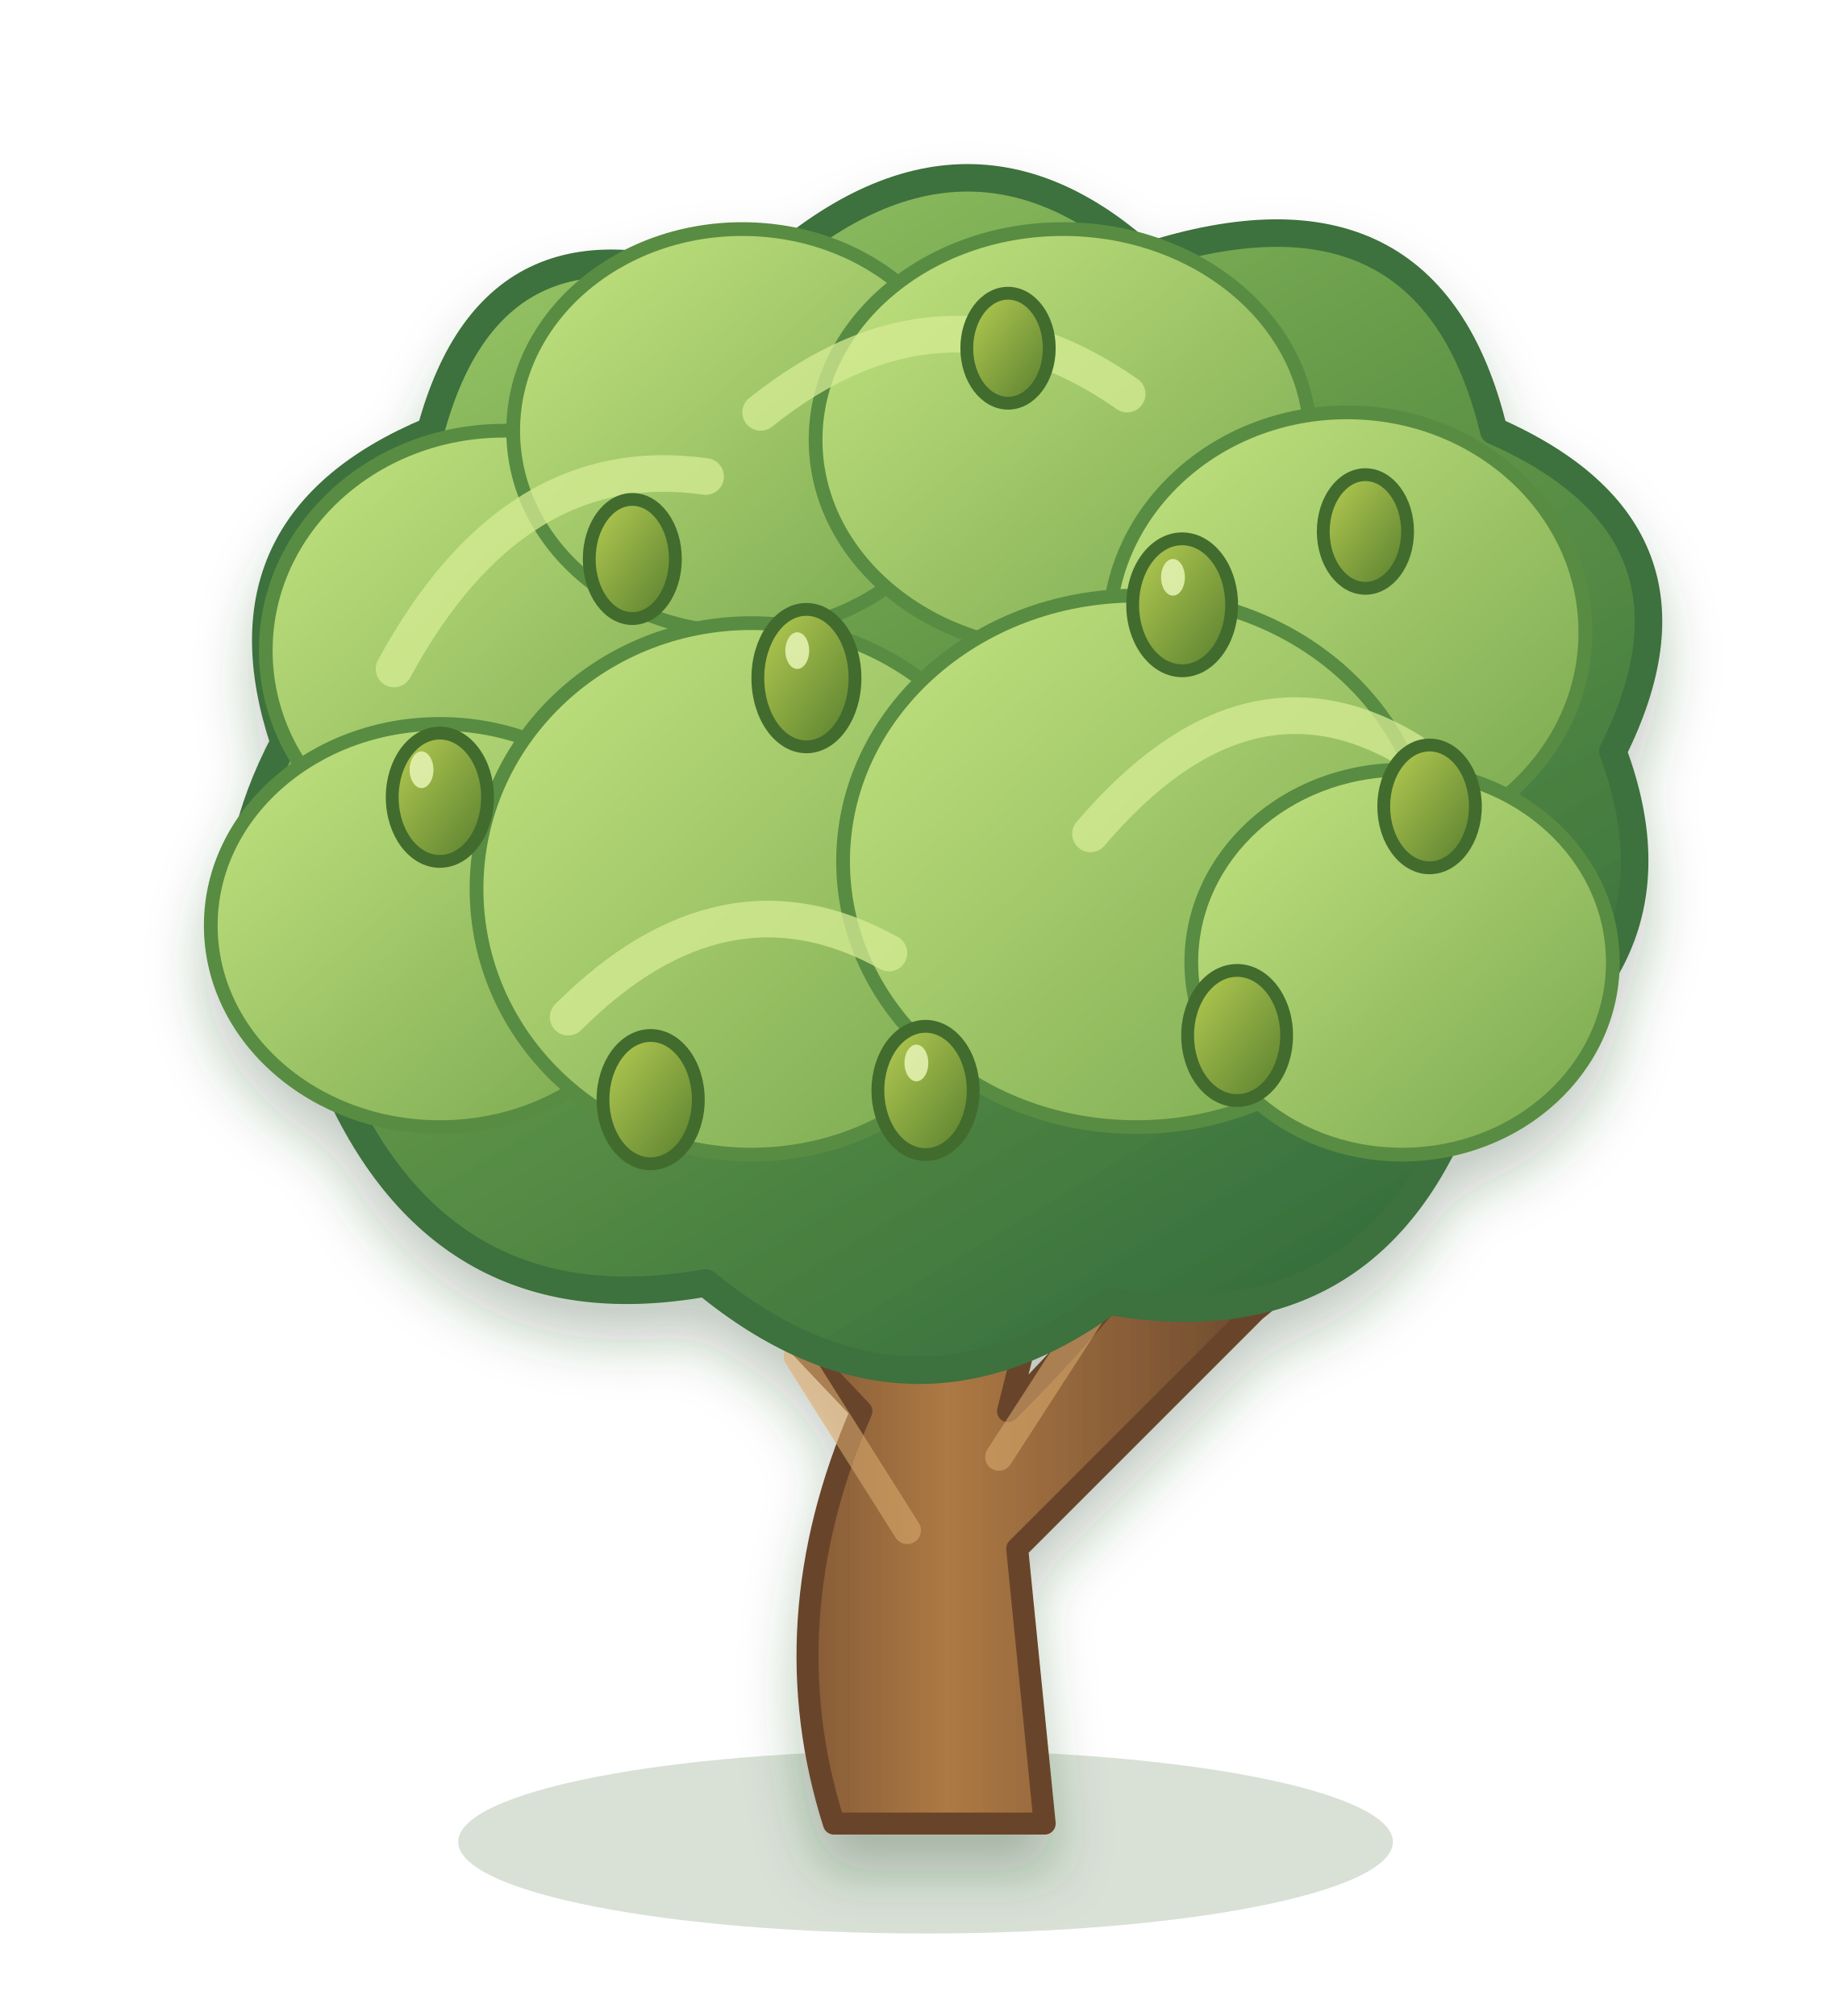
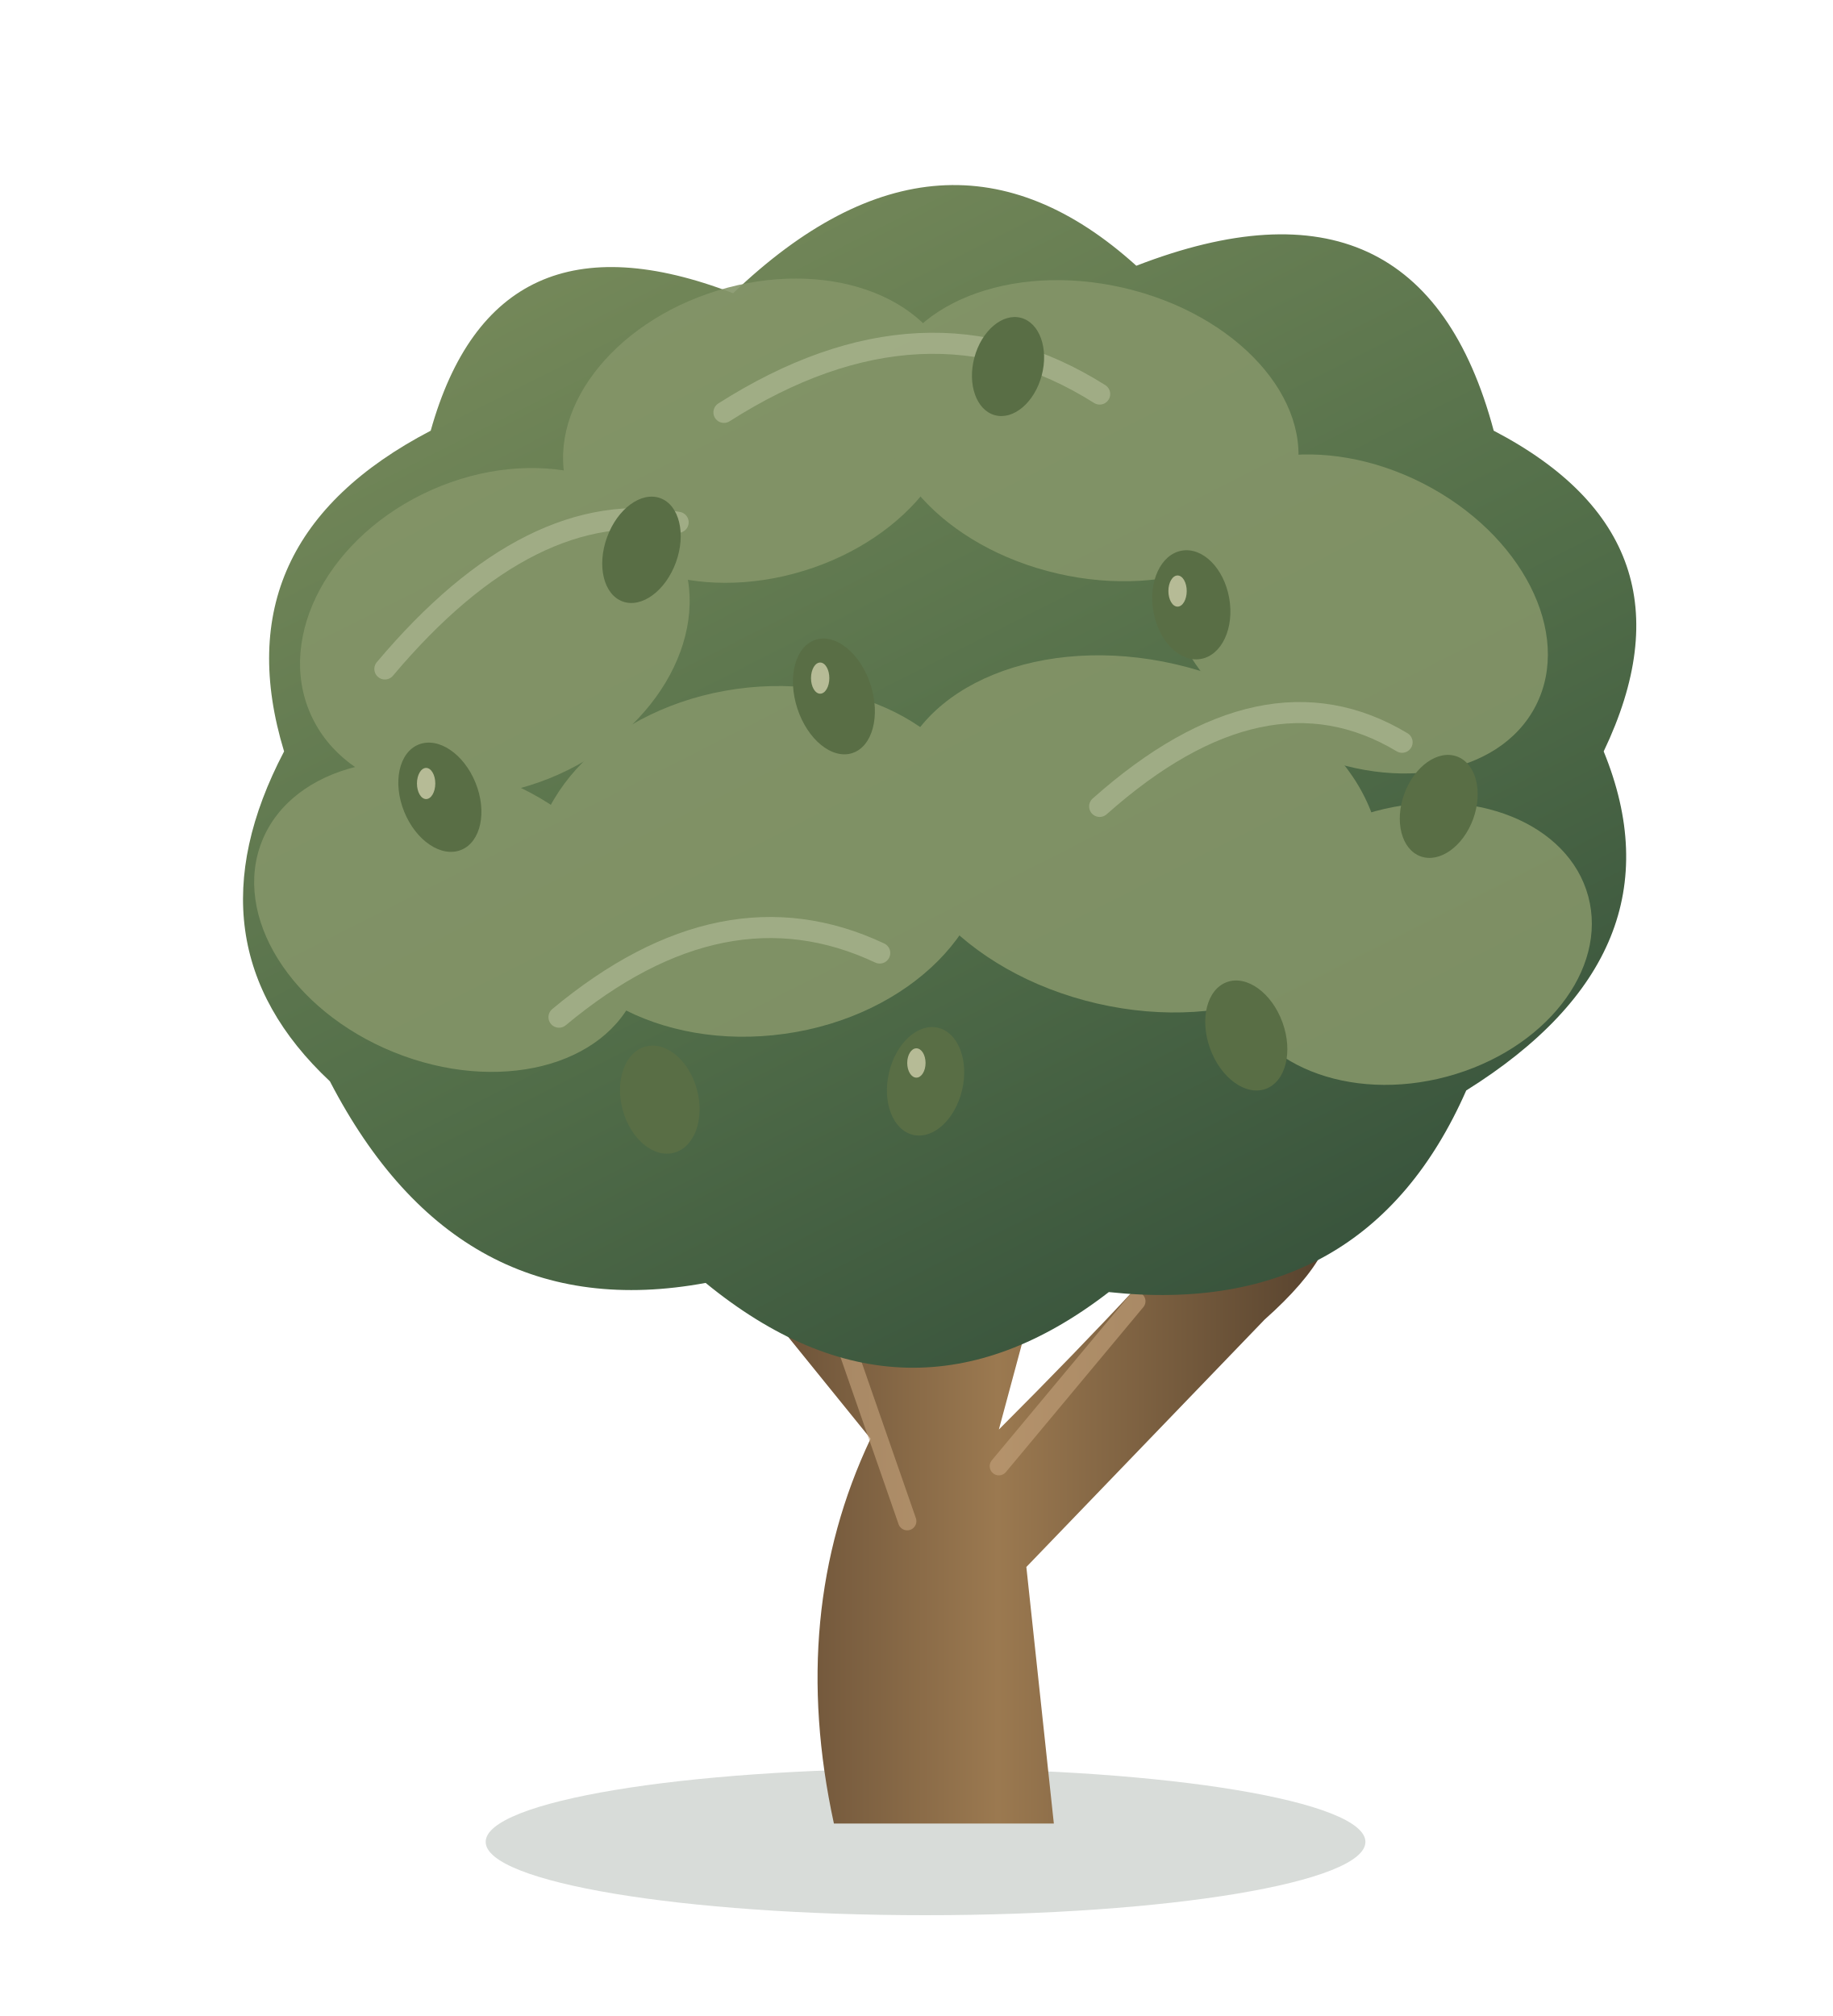
<svg xmlns="http://www.w3.org/2000/svg" viewBox="0 0 200 220">
  <defs>
-     <linearGradient id="trunk" x1="0" y1="0" x2="1" y2="0">
-       <stop stop-color="#63412b" />
-       <stop offset=".42" stop-color="#ad7944" />
-       <stop offset="1" stop-color="#63422b" />
+     <linearGradient id="bark" x1="0" y1="0" x2="1" y2="0">
+       <stop stop-color="#59432f" />
+       <stop offset=".48" stop-color="#9b7950" />
+       <stop offset="1" stop-color="#55412d" />
    </linearGradient>
-     <linearGradient id="leaf" x1="0" y1="0" x2=".7" y2="1">
-       <stop stop-color="#a6d16c" />
-       <stop offset=".52" stop-color="#629747" />
-       <stop offset="1" stop-color="#356d3d" />
+     <linearGradient id="canopy" x1=".2" y1="0" x2=".8" y2="1">
+       <stop stop-color="#788b5b" />
+       <stop offset=".55" stop-color="#526e49" />
+       <stop offset="1" stop-color="#344f3a" />
    </linearGradient>
-     <linearGradient id="leafLight" x1="0" y1="0" x2="1" y2="1">
-       <stop stop-color="#c5e581" />
-       <stop offset="1" stop-color="#77a64e" />
-     </linearGradient>
-     <linearGradient id="olive" x1="0" y1="0" x2="1" y2="1">
-       <stop stop-color="#b9cf53" />
-       <stop offset="1" stop-color="#567d2e" />
-     </linearGradient>
-     <filter id="shadow" x="-30%" y="-20%" width="160%" height="160%">
-       <feDropShadow dx="0" dy="4" stdDeviation="3" flood-color="#234328" flood-opacity=".28" />
-     </filter>
  </defs>
-   <ellipse cx="101" cy="201" rx="51" ry="10" fill="#456c3833" />
-   <g filter="url(#shadow)">
-     <path d="M91 199 Q84 177 94 154 L76 135 Q72 130 78 125 Q86 122 93 135 L99 146 L106 119 Q108 110 115 114 Q120 118 116 130 L110 154 Q122 142 131 129 Q137 124 142 130 Q146 136 137 143 L111 169 L114 199Z" fill="url(#trunk)" stroke="#68442b" stroke-width="2.4" stroke-linejoin="round" />
-     <path d="M99 167 L87 148 M109 159 L120 142" stroke="#d6a76a" stroke-width="3" stroke-linecap="round" opacity=".6" />
-     <path d="M37 119 Q19 104 31 81 Q23 57 47 47 Q54 21 81 32 Q104 9 125 28 Q156 18 163 47 Q188 58 176 82 Q185 106 160 119 Q150 147 121 142 Q99 158 77 140 Q49 145 37 119Z" fill="url(#leaf)" stroke="#3d713d" stroke-width="3" stroke-linejoin="round" />
-     <g fill="url(#leafLight)" stroke="#588c42" stroke-width="1.5">
-       <ellipse cx="55" cy="71" rx="26" ry="24" />
-       <ellipse cx="81" cy="47" rx="25" ry="22" />
-       <ellipse cx="116" cy="48" rx="27" ry="23" />
-       <ellipse cx="147" cy="69" rx="26" ry="24" />
-       <ellipse cx="48" cy="101" rx="25" ry="22" />
-       <ellipse cx="82" cy="97" rx="30" ry="29" />
-       <ellipse cx="124" cy="94" rx="32" ry="29" />
-       <ellipse cx="153" cy="105" rx="23" ry="21" />
-     </g>
-     <path d="M43 73 Q56 49 77 52 M83 45 Q103 29 123 43 M119 91 Q136 71 154 82 M62 111 Q79 94 97 104" stroke="#d5ec94" stroke-width="4" stroke-linecap="round" fill="none" opacity=".75" />
-     <g fill="url(#olive)" stroke="#426c2d" stroke-width="1.4">
-       <ellipse cx="48" cy="87" rx="5.2" ry="7" />
-       <ellipse cx="69" cy="61" rx="4.7" ry="6.5" />
-       <ellipse cx="88" cy="74" rx="5.3" ry="7.5" />
-       <ellipse cx="110" cy="38" rx="4.5" ry="6" />
-       <ellipse cx="129" cy="66" rx="5.4" ry="7.2" />
-       <ellipse cx="156" cy="88" rx="5" ry="6.7" />
-       <ellipse cx="71" cy="120" rx="5.2" ry="7" />
-       <ellipse cx="101" cy="119" rx="5.2" ry="7" />
-       <ellipse cx="135" cy="113" rx="5.4" ry="7.1" />
-       <ellipse cx="149" cy="58" rx="4.6" ry="6.2" />
-     </g>
-     <g fill="#e8f4b5" opacity=".85">
-       <ellipse cx="46" cy="84" rx="1.3" ry="2" />
-       <ellipse cx="87" cy="71" rx="1.3" ry="2" />
-       <ellipse cx="128" cy="63" rx="1.3" ry="2" />
-       <ellipse cx="100" cy="116" rx="1.3" ry="2" />
-     </g>
+   <ellipse cx="101" cy="201" rx="48" ry="8" fill="#344a3530" />
+   <path d="M91 199 Q86 176 95 157 L78 136 Q72 128 79 124 Q85 122 92 135 L100 148 L107 118 Q111 110 116 115 L116 130 L109 156 Q126 139 135 128 Q142 124 145 131 Q147 136 138 144 L112 171 L115 199Z" fill="url(#bark)" />
+   <path d="M99 166 L91 143 M109 160 L124 142" fill="none" stroke="#c2a079" stroke-width="2" opacity=".65" stroke-linecap="round" />
+   <path d="M36 118 Q20 103 31 82 Q24 59 47 47 Q54 22 80 32 Q103 10 124 29 Q155 17 163 47 Q186 59 175 82 Q184 104 160 119 Q149 144 121 141 Q99 158 77 140 Q50 145 36 118Z" fill="url(#canopy)" />
+   <g fill="#849568" opacity=".9">
+     <ellipse cx="54" cy="69" rx="22" ry="17" transform="rotate(-24 54 69)" />
+     <ellipse cx="83" cy="47" rx="22" ry="16" transform="rotate(-17 83 47)" />
+     <ellipse cx="119" cy="47" rx="23" ry="16" transform="rotate(13 119 47)" />
+     <ellipse cx="148" cy="67" rx="22" ry="16" transform="rotate(27 148 67)" />
+     <ellipse cx="49" cy="100" rx="22" ry="16" transform="rotate(22 49 100)" />
+     <ellipse cx="83" cy="94" rx="25" ry="19" transform="rotate(-8 83 94)" />
+     <ellipse cx="124" cy="91" rx="27" ry="19" transform="rotate(13 124 91)" />
+     <ellipse cx="154" cy="103" rx="20" ry="15" transform="rotate(-15 154 103)" />
+   </g>
+   <g fill="none" stroke="#aeb994" stroke-width="2.3" stroke-linecap="round" opacity=".68">
+     <path d="M42 73 Q58 54 74 57 M79 45 Q101 31 120 43 M120 88 Q138 72 153 81 M61 111 Q79 96 96 104" />
+   </g>
+   <g fill="#596e45">
+     <ellipse cx="48" cy="87" rx="4.2" ry="6.2" transform="rotate(-22 48 87)" />
+     <ellipse cx="70" cy="60" rx="4" ry="6" transform="rotate(20 70 60)" />
+     <ellipse cx="91" cy="76" rx="4.2" ry="6.5" transform="rotate(-18 91 76)" />
+     <ellipse cx="110" cy="40" rx="3.8" ry="5.5" transform="rotate(15 110 40)" />
+     <ellipse cx="130" cy="66" rx="4.2" ry="6" transform="rotate(-10 130 66)" />
+     <ellipse cx="157" cy="88" rx="4" ry="5.8" transform="rotate(20 157 88)" />
+     <ellipse cx="72" cy="120" rx="4.2" ry="6" transform="rotate(-15 72 120)" />
+     <ellipse cx="101" cy="118" rx="4.1" ry="6" transform="rotate(13 101 118)" />
+     <ellipse cx="136" cy="113" rx="4.2" ry="6.2" transform="rotate(-20 136 113)" />
+   </g>
+   <g fill="#c7c9a4" opacity=".85">
+     <ellipse cx="46.5" cy="85.5" rx="1" ry="1.7" />
+     <ellipse cx="89.5" cy="74" rx="1" ry="1.7" />
+     <ellipse cx="128.5" cy="64.5" rx="1" ry="1.7" />
+     <ellipse cx="100" cy="116" rx="1" ry="1.6" />
  </g>
</svg>
